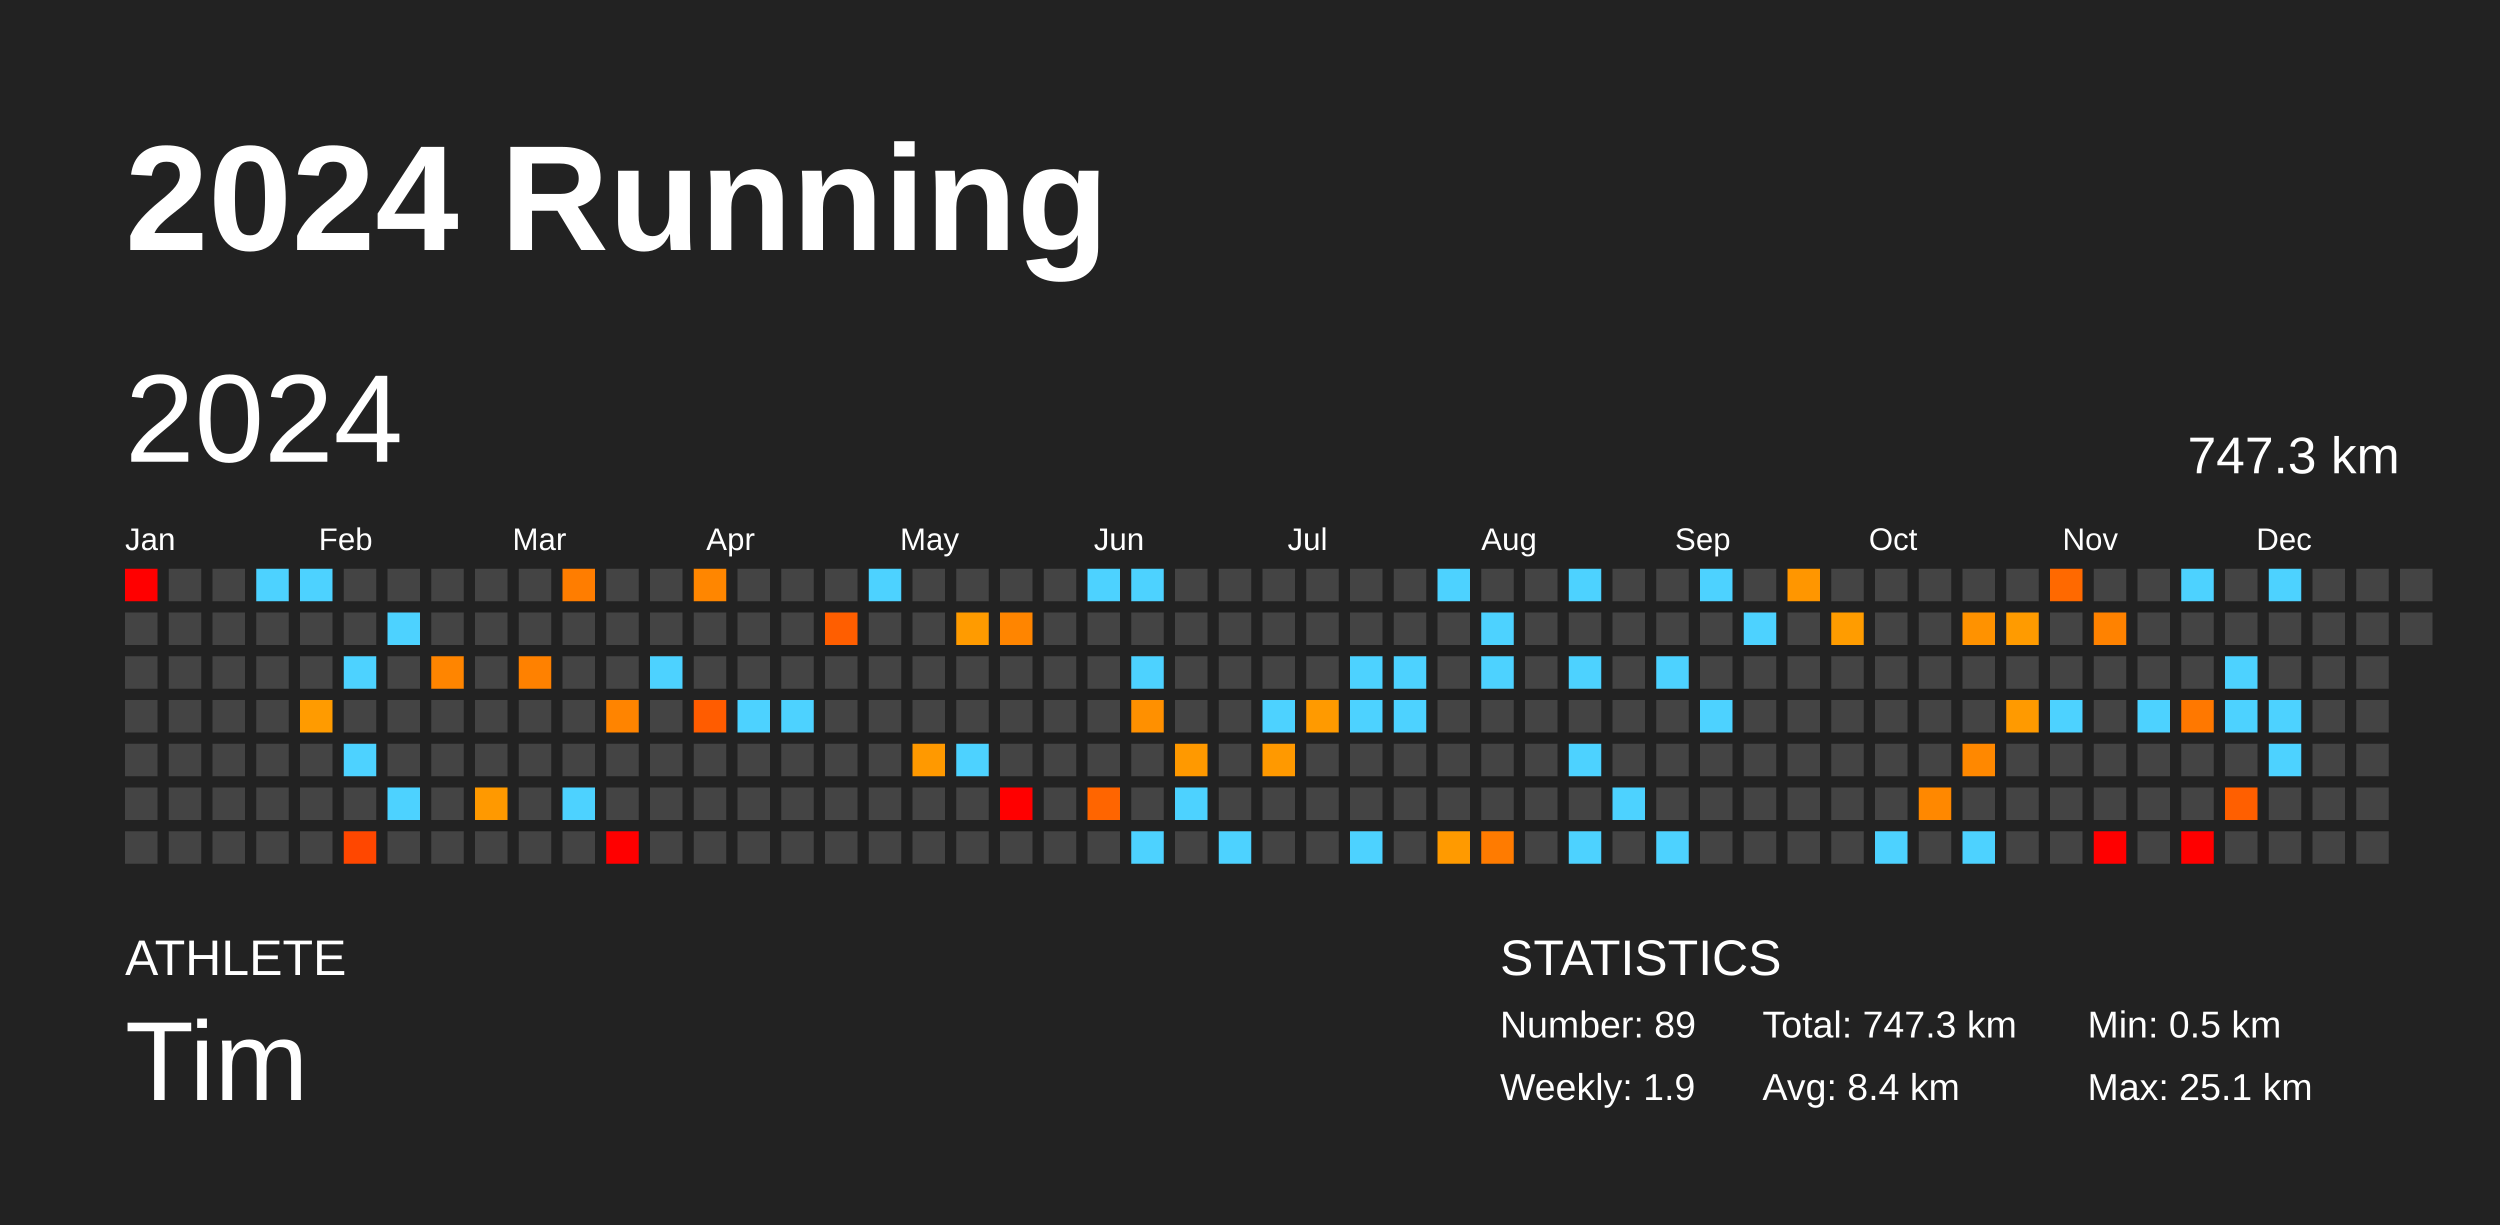
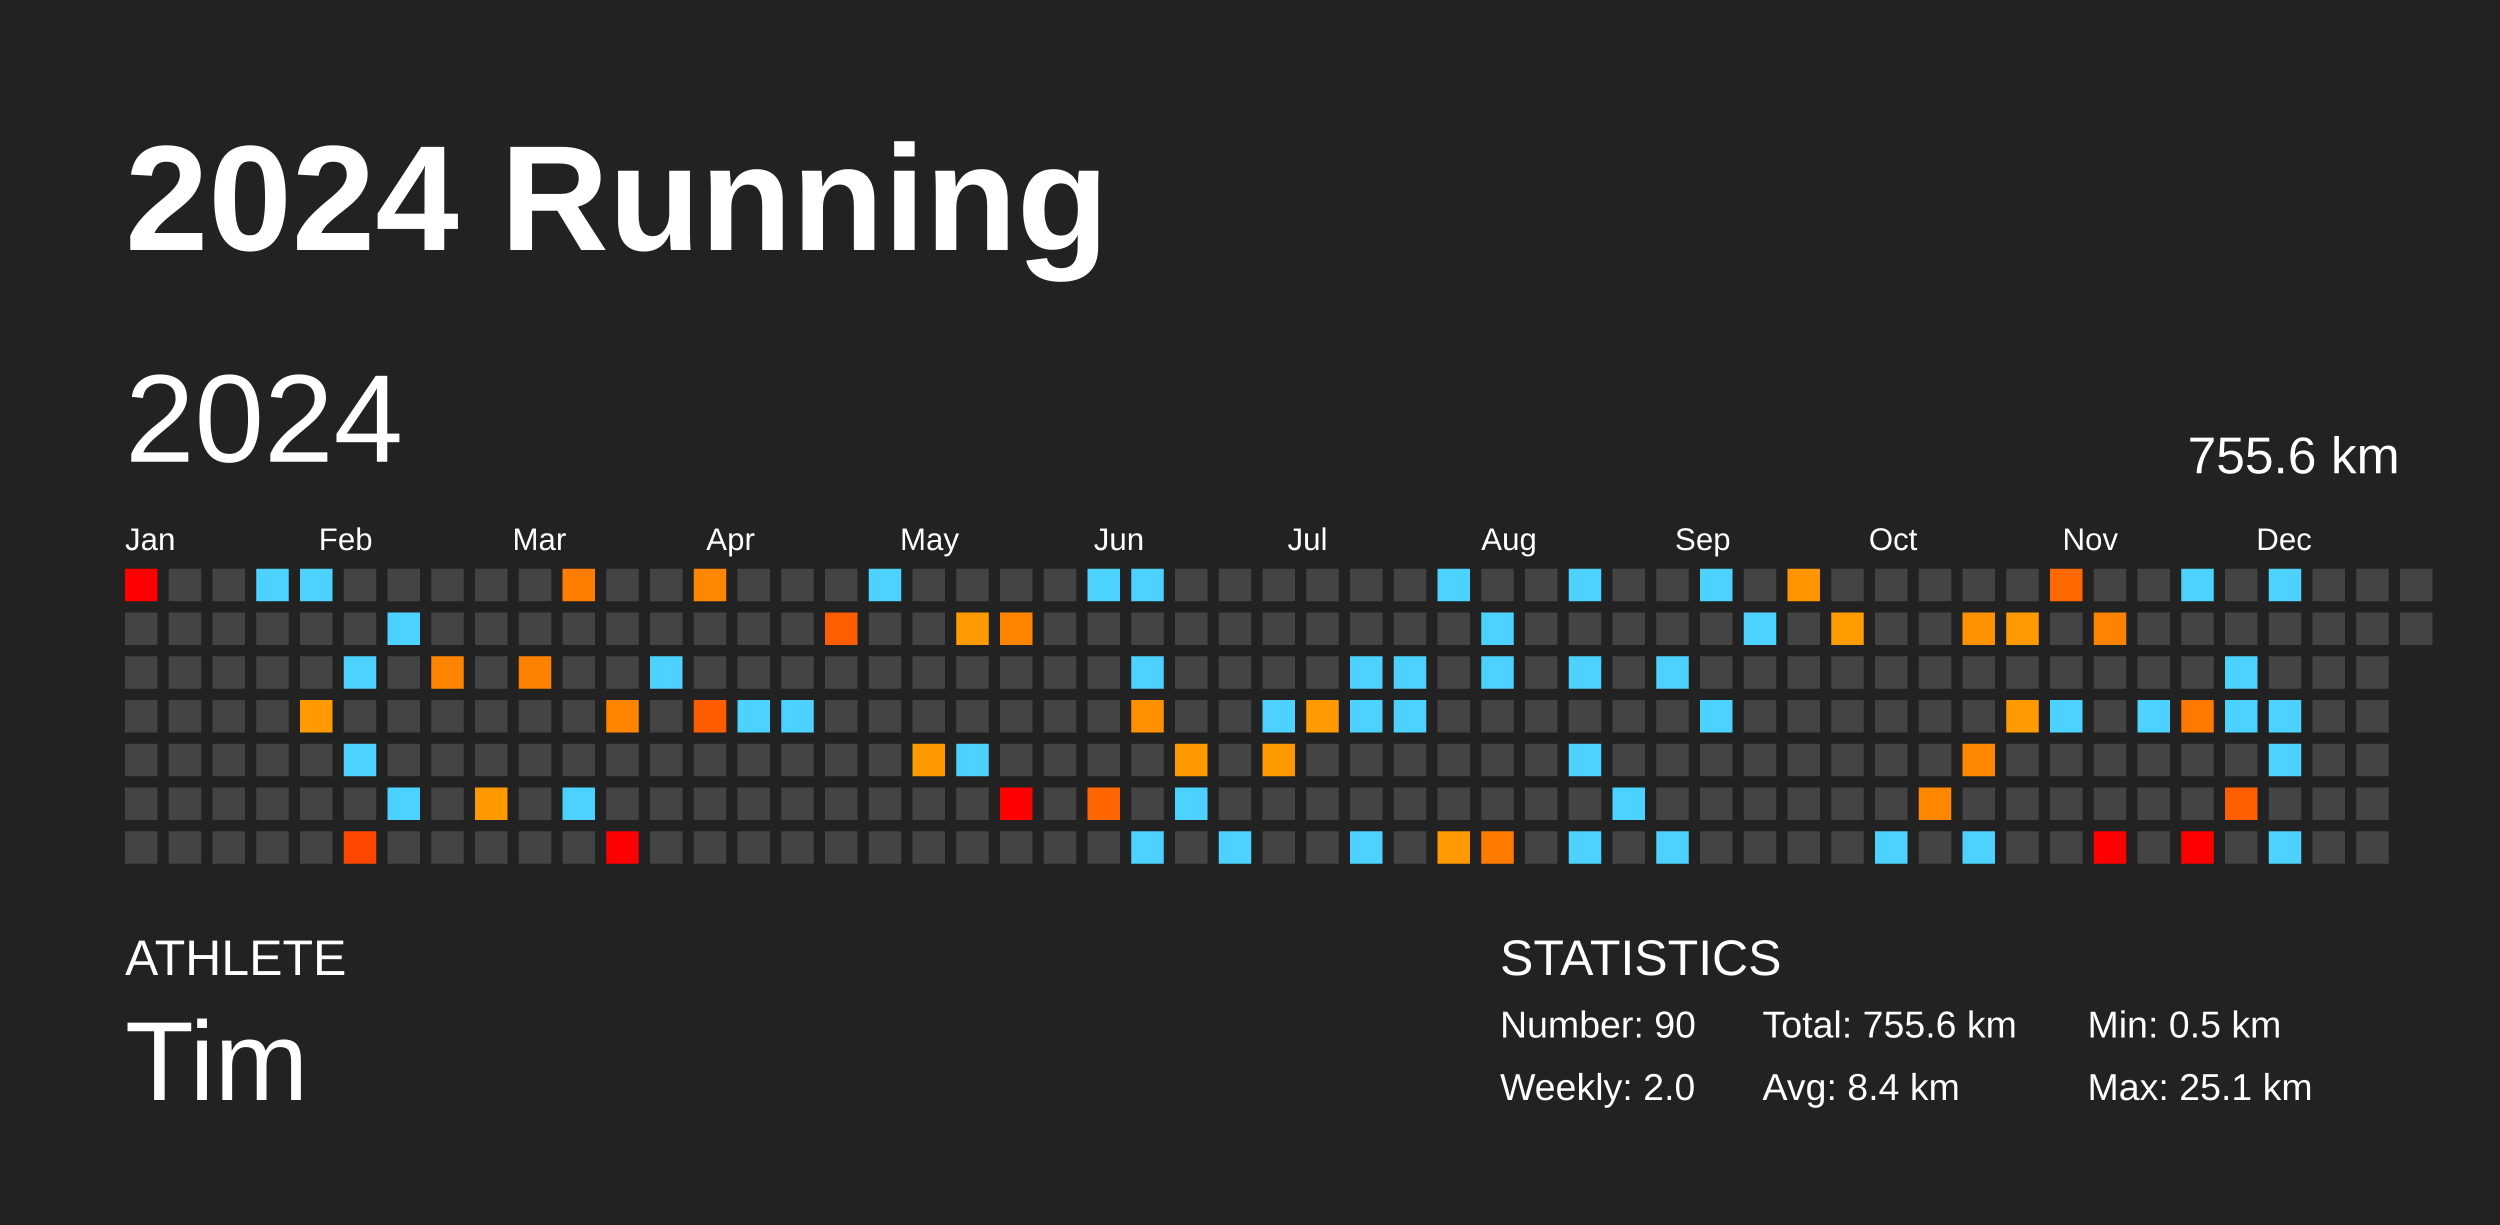
<svg xmlns="http://www.w3.org/2000/svg" baseProfile="full" height="98mm" version="1.1" viewBox="0,0,200,98" width="200mm">
  <defs />
  <rect fill="#222222" height="98" width="200" x="0" y="0" />
  <text fill="#FFFFFF" style="font-size:12px; font-family:Arial; font-weight:bold;" x="10" y="20">2024 Running</text>
  <text fill="#FFFFFF" style="font-size:4px; font-family:Arial" x="10" y="78">ATHLETE</text>
  <text fill="#FFFFFF" style="font-size:9px; font-family:Arial" x="10" y="88">Tim</text>
  <text fill="#FFFFFF" style="font-size:4px; font-family:Arial" x="120" y="78">STATISTICS</text>
-   <text fill="#FFFFFF" style="font-size:3px; font-family:Arial" x="120" y="83">Number: 89</text>
-   <text fill="#FFFFFF" style="font-size:3px; font-family:Arial" x="120" y="88">Weekly: 1.9</text>
-   <text fill="#FFFFFF" style="font-size:3px; font-family:Arial" x="141" y="83">Total: 747.3 km</text>
+   <text fill="#FFFFFF" style="font-size:3px; font-family:Arial" x="120" y="83">Number: 90</text>
+   <text fill="#FFFFFF" style="font-size:3px; font-family:Arial" x="120" y="88">Weekly: 2.0</text>
+   <text fill="#FFFFFF" style="font-size:3px; font-family:Arial" x="141" y="83">Total: 755.6 km</text>
  <text fill="#FFFFFF" style="font-size:3px; font-family:Arial" x="141" y="88">Avg: 8.4 km</text>
  <text fill="#FFFFFF" style="font-size:3px; font-family:Arial" x="167" y="83">Min: 0.5 km</text>
  <text fill="#FFFFFF" style="font-size:3px; font-family:Arial" x="167" y="88">Max: 25.1 km</text>
  <text dominant-baseline="hanging" fill="#FFFFFF" style="font-size:10.0px; font-family:Arial;" x="10" y="30">2024</text>
-   <text dominant-baseline="hanging" fill="#FFFFFF" style="font-size:4.125px; font-family:Arial;" x="175" y="35">747.3 km</text>
+   <text dominant-baseline="hanging" fill="#FFFFFF" style="font-size:4.125px; font-family:Arial;" x="175" y="35">755.6 km</text>
  <text fill="#FFFFFF" style="font-size:2.5px; font-family:Arial" x="10.0" y="44">Jan</text>
  <text fill="#FFFFFF" style="font-size:2.5px; font-family:Arial" x="25.5" y="44">Feb</text>
  <text fill="#FFFFFF" style="font-size:2.5px; font-family:Arial" x="41.0" y="44">Mar</text>
  <text fill="#FFFFFF" style="font-size:2.5px; font-family:Arial" x="56.5" y="44">Apr</text>
  <text fill="#FFFFFF" style="font-size:2.5px; font-family:Arial" x="72.0" y="44">May</text>
  <text fill="#FFFFFF" style="font-size:2.5px; font-family:Arial" x="87.5" y="44">Jun</text>
  <text fill="#FFFFFF" style="font-size:2.5px; font-family:Arial" x="103.0" y="44">Jul</text>
  <text fill="#FFFFFF" style="font-size:2.5px; font-family:Arial" x="118.5" y="44">Aug</text>
  <text fill="#FFFFFF" style="font-size:2.5px; font-family:Arial" x="134.0" y="44">Sep</text>
  <text fill="#FFFFFF" style="font-size:2.5px; font-family:Arial" x="149.5" y="44">Oct</text>
  <text fill="#FFFFFF" style="font-size:2.5px; font-family:Arial" x="165.0" y="44">Nov</text>
  <text fill="#FFFFFF" style="font-size:2.5px; font-family:Arial" x="180.5" y="44">Dec</text>
  <rect fill="red" height="2.6" width="2.6" x="10.0" y="45.5" />
  <rect fill="#444444" height="2.6" width="2.6" x="10.0" y="49.0" />
  <rect fill="#444444" height="2.6" width="2.6" x="10.0" y="52.5" />
  <rect fill="#444444" height="2.6" width="2.6" x="10.0" y="56.0" />
  <rect fill="#444444" height="2.6" width="2.6" x="10.0" y="59.5" />
  <rect fill="#444444" height="2.6" width="2.6" x="10.0" y="63.0" />
  <rect fill="#444444" height="2.6" width="2.6" x="10.0" y="66.5" />
  <rect fill="#444444" height="2.6" width="2.6" x="13.5" y="45.5" />
  <rect fill="#444444" height="2.6" width="2.6" x="13.5" y="49.0" />
  <rect fill="#444444" height="2.6" width="2.6" x="13.5" y="52.5" />
  <rect fill="#444444" height="2.6" width="2.6" x="13.5" y="56.0" />
  <rect fill="#444444" height="2.6" width="2.6" x="13.5" y="59.5" />
  <rect fill="#444444" height="2.6" width="2.6" x="13.5" y="63.0" />
  <rect fill="#444444" height="2.6" width="2.6" x="13.5" y="66.5" />
  <rect fill="#444444" height="2.6" width="2.6" x="17.0" y="45.5" />
  <rect fill="#444444" height="2.6" width="2.6" x="17.0" y="49.0" />
  <rect fill="#444444" height="2.6" width="2.6" x="17.0" y="52.5" />
  <rect fill="#444444" height="2.6" width="2.6" x="17.0" y="56.0" />
  <rect fill="#444444" height="2.6" width="2.6" x="17.0" y="59.5" />
  <rect fill="#444444" height="2.6" width="2.6" x="17.0" y="63.0" />
  <rect fill="#444444" height="2.6" width="2.6" x="17.0" y="66.5" />
  <rect fill="#4dd2ff" height="2.6" width="2.6" x="20.5" y="45.5" />
  <rect fill="#444444" height="2.6" width="2.6" x="20.5" y="49.0" />
  <rect fill="#444444" height="2.6" width="2.6" x="20.5" y="52.5" />
  <rect fill="#444444" height="2.6" width="2.6" x="20.5" y="56.0" />
  <rect fill="#444444" height="2.6" width="2.6" x="20.5" y="59.5" />
  <rect fill="#444444" height="2.6" width="2.6" x="20.5" y="63.0" />
  <rect fill="#444444" height="2.6" width="2.6" x="20.5" y="66.5" />
  <rect fill="#4dd2ff" height="2.6" width="2.6" x="24.0" y="45.5" />
  <rect fill="#444444" height="2.6" width="2.6" x="24.0" y="49.0" />
  <rect fill="#444444" height="2.6" width="2.6" x="24.0" y="52.5" />
  <rect fill="#ff9b00" height="2.6" width="2.6" x="24.0" y="56.0" />
  <rect fill="#444444" height="2.6" width="2.6" x="24.0" y="59.5" />
  <rect fill="#444444" height="2.6" width="2.6" x="24.0" y="63.0" />
  <rect fill="#444444" height="2.6" width="2.6" x="24.0" y="66.5" />
  <rect fill="#444444" height="2.6" width="2.6" x="27.5" y="45.5" />
  <rect fill="#444444" height="2.6" width="2.6" x="27.5" y="49.0" />
  <rect fill="#4dd2ff" height="2.6" width="2.6" x="27.5" y="52.5" />
  <rect fill="#444444" height="2.6" width="2.6" x="27.5" y="56.0" />
  <rect fill="#4dd2ff" height="2.6" width="2.6" x="27.5" y="59.5" />
  <rect fill="#444444" height="2.6" width="2.6" x="27.5" y="63.0" />
  <rect fill="#ff4700" height="2.6" width="2.6" x="27.5" y="66.5" />
  <rect fill="#444444" height="2.6" width="2.6" x="31.0" y="45.5" />
  <rect fill="#4dd2ff" height="2.6" width="2.6" x="31.0" y="49.0" />
  <rect fill="#444444" height="2.6" width="2.6" x="31.0" y="52.5" />
  <rect fill="#444444" height="2.6" width="2.6" x="31.0" y="56.0" />
  <rect fill="#444444" height="2.6" width="2.6" x="31.0" y="59.5" />
  <rect fill="#4dd2ff" height="2.6" width="2.6" x="31.0" y="63.0" />
  <rect fill="#444444" height="2.6" width="2.6" x="31.0" y="66.5" />
  <rect fill="#444444" height="2.6" width="2.6" x="34.5" y="45.5" />
  <rect fill="#444444" height="2.6" width="2.6" x="34.5" y="49.0" />
  <rect fill="#ff8500" height="2.6" width="2.6" x="34.5" y="52.5" />
  <rect fill="#444444" height="2.6" width="2.6" x="34.5" y="56.0" />
  <rect fill="#444444" height="2.6" width="2.6" x="34.5" y="59.5" />
  <rect fill="#444444" height="2.6" width="2.6" x="34.5" y="63.0" />
  <rect fill="#444444" height="2.6" width="2.6" x="34.5" y="66.5" />
  <rect fill="#444444" height="2.6" width="2.6" x="38.0" y="45.5" />
  <rect fill="#444444" height="2.6" width="2.6" x="38.0" y="49.0" />
  <rect fill="#444444" height="2.6" width="2.6" x="38.0" y="52.5" />
  <rect fill="#444444" height="2.6" width="2.6" x="38.0" y="56.0" />
  <rect fill="#444444" height="2.6" width="2.6" x="38.0" y="59.5" />
  <rect fill="#ff9900" height="2.6" width="2.6" x="38.0" y="63.0" />
  <rect fill="#444444" height="2.6" width="2.6" x="38.0" y="66.5" />
  <rect fill="#444444" height="2.6" width="2.6" x="41.5" y="45.5" />
  <rect fill="#444444" height="2.6" width="2.6" x="41.5" y="49.0" />
  <rect fill="#ff8100" height="2.6" width="2.6" x="41.5" y="52.5" />
  <rect fill="#444444" height="2.6" width="2.6" x="41.5" y="56.0" />
  <rect fill="#444444" height="2.6" width="2.6" x="41.5" y="59.5" />
  <rect fill="#444444" height="2.6" width="2.6" x="41.5" y="63.0" />
  <rect fill="#444444" height="2.6" width="2.6" x="41.5" y="66.5" />
  <rect fill="#ff7d00" height="2.6" width="2.6" x="45.0" y="45.5" />
  <rect fill="#444444" height="2.6" width="2.6" x="45.0" y="49.0" />
  <rect fill="#444444" height="2.6" width="2.6" x="45.0" y="52.5" />
  <rect fill="#444444" height="2.6" width="2.6" x="45.0" y="56.0" />
  <rect fill="#444444" height="2.6" width="2.6" x="45.0" y="59.5" />
  <rect fill="#4dd2ff" height="2.6" width="2.6" x="45.0" y="63.0" />
  <rect fill="#444444" height="2.6" width="2.6" x="45.0" y="66.5" />
  <rect fill="#444444" height="2.6" width="2.6" x="48.5" y="45.5" />
  <rect fill="#444444" height="2.6" width="2.6" x="48.5" y="49.0" />
  <rect fill="#444444" height="2.6" width="2.6" x="48.5" y="52.5" />
  <rect fill="#ff8400" height="2.6" width="2.6" x="48.5" y="56.0" />
  <rect fill="#444444" height="2.6" width="2.6" x="48.5" y="59.5" />
  <rect fill="#444444" height="2.6" width="2.6" x="48.5" y="63.0" />
  <rect fill="red" height="2.6" width="2.6" x="48.5" y="66.5" />
  <rect fill="#444444" height="2.6" width="2.6" x="52.0" y="45.5" />
  <rect fill="#444444" height="2.6" width="2.6" x="52.0" y="49.0" />
  <rect fill="#4dd2ff" height="2.6" width="2.6" x="52.0" y="52.5" />
  <rect fill="#444444" height="2.6" width="2.6" x="52.0" y="56.0" />
  <rect fill="#444444" height="2.6" width="2.6" x="52.0" y="59.5" />
  <rect fill="#444444" height="2.6" width="2.6" x="52.0" y="63.0" />
  <rect fill="#444444" height="2.6" width="2.6" x="52.0" y="66.5" />
  <rect fill="#ff8600" height="2.6" width="2.6" x="55.5" y="45.5" />
  <rect fill="#444444" height="2.6" width="2.6" x="55.5" y="49.0" />
  <rect fill="#444444" height="2.6" width="2.6" x="55.5" y="52.5" />
  <rect fill="#ff5c00" height="2.6" width="2.6" x="55.5" y="56.0" />
  <rect fill="#444444" height="2.6" width="2.6" x="55.5" y="59.5" />
  <rect fill="#444444" height="2.6" width="2.6" x="55.5" y="63.0" />
  <rect fill="#444444" height="2.6" width="2.6" x="55.5" y="66.5" />
  <rect fill="#444444" height="2.6" width="2.6" x="59.0" y="45.5" />
  <rect fill="#444444" height="2.6" width="2.6" x="59.0" y="49.0" />
  <rect fill="#444444" height="2.6" width="2.6" x="59.0" y="52.5" />
  <rect fill="#4dd2ff" height="2.6" width="2.6" x="59.0" y="56.0" />
  <rect fill="#444444" height="2.6" width="2.6" x="59.0" y="59.5" />
  <rect fill="#444444" height="2.6" width="2.6" x="59.0" y="63.0" />
  <rect fill="#444444" height="2.6" width="2.6" x="59.0" y="66.5" />
  <rect fill="#444444" height="2.6" width="2.6" x="62.5" y="45.5" />
  <rect fill="#444444" height="2.6" width="2.6" x="62.5" y="49.0" />
  <rect fill="#444444" height="2.6" width="2.6" x="62.5" y="52.5" />
  <rect fill="#4dd2ff" height="2.6" width="2.6" x="62.5" y="56.0" />
  <rect fill="#444444" height="2.6" width="2.6" x="62.5" y="59.5" />
  <rect fill="#444444" height="2.6" width="2.6" x="62.5" y="63.0" />
  <rect fill="#444444" height="2.6" width="2.6" x="62.5" y="66.5" />
  <rect fill="#444444" height="2.6" width="2.6" x="66.0" y="45.5" />
  <rect fill="#ff5e00" height="2.6" width="2.6" x="66.0" y="49.0" />
  <rect fill="#444444" height="2.6" width="2.6" x="66.0" y="52.5" />
  <rect fill="#444444" height="2.6" width="2.6" x="66.0" y="56.0" />
  <rect fill="#444444" height="2.6" width="2.6" x="66.0" y="59.5" />
  <rect fill="#444444" height="2.6" width="2.6" x="66.0" y="63.0" />
  <rect fill="#444444" height="2.6" width="2.6" x="66.0" y="66.5" />
  <rect fill="#4dd2ff" height="2.6" width="2.6" x="69.5" y="45.5" />
  <rect fill="#444444" height="2.6" width="2.6" x="69.5" y="49.0" />
  <rect fill="#444444" height="2.6" width="2.6" x="69.5" y="52.5" />
  <rect fill="#444444" height="2.6" width="2.6" x="69.5" y="56.0" />
  <rect fill="#444444" height="2.6" width="2.6" x="69.5" y="59.5" />
  <rect fill="#444444" height="2.6" width="2.6" x="69.5" y="63.0" />
  <rect fill="#444444" height="2.6" width="2.6" x="69.5" y="66.5" />
  <rect fill="#444444" height="2.6" width="2.6" x="73.0" y="45.5" />
  <rect fill="#444444" height="2.6" width="2.6" x="73.0" y="49.0" />
  <rect fill="#444444" height="2.6" width="2.6" x="73.0" y="52.5" />
  <rect fill="#444444" height="2.6" width="2.6" x="73.0" y="56.0" />
  <rect fill="#ff9900" height="2.6" width="2.6" x="73.0" y="59.5" />
  <rect fill="#444444" height="2.6" width="2.6" x="73.0" y="63.0" />
  <rect fill="#444444" height="2.6" width="2.6" x="73.0" y="66.5" />
  <rect fill="#444444" height="2.6" width="2.6" x="76.5" y="45.5" />
  <rect fill="#ff9b00" height="2.6" width="2.6" x="76.5" y="49.0" />
  <rect fill="#444444" height="2.6" width="2.6" x="76.5" y="52.5" />
  <rect fill="#444444" height="2.6" width="2.6" x="76.5" y="56.0" />
  <rect fill="#4dd2ff" height="2.6" width="2.6" x="76.5" y="59.5" />
  <rect fill="#444444" height="2.6" width="2.6" x="76.5" y="63.0" />
  <rect fill="#444444" height="2.6" width="2.6" x="76.5" y="66.5" />
  <rect fill="#444444" height="2.6" width="2.6" x="80.0" y="45.5" />
  <rect fill="#ff8500" height="2.6" width="2.6" x="80.0" y="49.0" />
  <rect fill="#444444" height="2.6" width="2.6" x="80.0" y="52.5" />
  <rect fill="#444444" height="2.6" width="2.6" x="80.0" y="56.0" />
  <rect fill="#444444" height="2.6" width="2.6" x="80.0" y="59.5" />
  <rect fill="red" height="2.6" width="2.6" x="80.0" y="63.0" />
  <rect fill="#444444" height="2.6" width="2.6" x="80.0" y="66.5" />
  <rect fill="#444444" height="2.6" width="2.6" x="83.5" y="45.5" />
  <rect fill="#444444" height="2.6" width="2.6" x="83.5" y="49.0" />
  <rect fill="#444444" height="2.6" width="2.6" x="83.5" y="52.5" />
  <rect fill="#444444" height="2.6" width="2.6" x="83.5" y="56.0" />
  <rect fill="#444444" height="2.6" width="2.6" x="83.5" y="59.5" />
  <rect fill="#444444" height="2.6" width="2.6" x="83.5" y="63.0" />
  <rect fill="#444444" height="2.6" width="2.6" x="83.5" y="66.5" />
  <rect fill="#4dd2ff" height="2.6" width="2.6" x="87.0" y="45.5" />
  <rect fill="#444444" height="2.6" width="2.6" x="87.0" y="49.0" />
  <rect fill="#444444" height="2.6" width="2.6" x="87.0" y="52.5" />
  <rect fill="#444444" height="2.6" width="2.6" x="87.0" y="56.0" />
  <rect fill="#444444" height="2.6" width="2.6" x="87.0" y="59.5" />
  <rect fill="#ff6500" height="2.6" width="2.6" x="87.0" y="63.0" />
  <rect fill="#444444" height="2.6" width="2.6" x="87.0" y="66.5" />
  <rect fill="#4dd2ff" height="2.6" width="2.6" x="90.5" y="45.5" />
  <rect fill="#444444" height="2.6" width="2.6" x="90.5" y="49.0" />
  <rect fill="#4dd2ff" height="2.6" width="2.6" x="90.5" y="52.5" />
  <rect fill="#ff9000" height="2.6" width="2.6" x="90.5" y="56.0" />
  <rect fill="#444444" height="2.6" width="2.6" x="90.5" y="59.5" />
  <rect fill="#444444" height="2.6" width="2.6" x="90.5" y="63.0" />
  <rect fill="#4dd2ff" height="2.6" width="2.6" x="90.5" y="66.5" />
  <rect fill="#444444" height="2.6" width="2.6" x="94.0" y="45.5" />
  <rect fill="#444444" height="2.6" width="2.6" x="94.0" y="49.0" />
  <rect fill="#444444" height="2.6" width="2.6" x="94.0" y="52.5" />
  <rect fill="#444444" height="2.6" width="2.6" x="94.0" y="56.0" />
  <rect fill="#ff9900" height="2.6" width="2.6" x="94.0" y="59.5" />
  <rect fill="#4dd2ff" height="2.6" width="2.6" x="94.0" y="63.0" />
  <rect fill="#444444" height="2.6" width="2.6" x="94.0" y="66.5" />
  <rect fill="#444444" height="2.6" width="2.6" x="97.5" y="45.5" />
  <rect fill="#444444" height="2.6" width="2.6" x="97.5" y="49.0" />
  <rect fill="#444444" height="2.6" width="2.6" x="97.5" y="52.5" />
  <rect fill="#444444" height="2.6" width="2.6" x="97.5" y="56.0" />
  <rect fill="#444444" height="2.6" width="2.6" x="97.5" y="59.5" />
  <rect fill="#444444" height="2.6" width="2.6" x="97.5" y="63.0" />
  <rect fill="#4dd2ff" height="2.6" width="2.6" x="97.5" y="66.5" />
  <rect fill="#444444" height="2.6" width="2.6" x="101.0" y="45.5" />
  <rect fill="#444444" height="2.6" width="2.6" x="101.0" y="49.0" />
  <rect fill="#444444" height="2.6" width="2.6" x="101.0" y="52.5" />
  <rect fill="#4dd2ff" height="2.6" width="2.6" x="101.0" y="56.0" />
  <rect fill="#ff9900" height="2.6" width="2.6" x="101.0" y="59.5" />
  <rect fill="#444444" height="2.6" width="2.6" x="101.0" y="63.0" />
  <rect fill="#444444" height="2.6" width="2.6" x="101.0" y="66.5" />
  <rect fill="#444444" height="2.6" width="2.6" x="104.5" y="45.5" />
  <rect fill="#444444" height="2.6" width="2.6" x="104.5" y="49.0" />
  <rect fill="#444444" height="2.6" width="2.6" x="104.5" y="52.5" />
  <rect fill="#ff9a00" height="2.6" width="2.6" x="104.5" y="56.0" />
  <rect fill="#444444" height="2.6" width="2.6" x="104.5" y="59.5" />
  <rect fill="#444444" height="2.6" width="2.6" x="104.5" y="63.0" />
  <rect fill="#444444" height="2.6" width="2.6" x="104.5" y="66.5" />
  <rect fill="#444444" height="2.6" width="2.6" x="108.0" y="45.5" />
  <rect fill="#444444" height="2.6" width="2.6" x="108.0" y="49.0" />
  <rect fill="#4dd2ff" height="2.6" width="2.6" x="108.0" y="52.5" />
  <rect fill="#4dd2ff" height="2.6" width="2.6" x="108.0" y="56.0" />
  <rect fill="#444444" height="2.6" width="2.6" x="108.0" y="59.5" />
  <rect fill="#444444" height="2.6" width="2.6" x="108.0" y="63.0" />
  <rect fill="#4dd2ff" height="2.6" width="2.6" x="108.0" y="66.5" />
  <rect fill="#444444" height="2.6" width="2.6" x="111.5" y="45.5" />
  <rect fill="#444444" height="2.6" width="2.6" x="111.5" y="49.0" />
  <rect fill="#4dd2ff" height="2.6" width="2.6" x="111.5" y="52.5" />
  <rect fill="#4dd2ff" height="2.6" width="2.6" x="111.5" y="56.0" />
  <rect fill="#444444" height="2.6" width="2.6" x="111.5" y="59.5" />
  <rect fill="#444444" height="2.6" width="2.6" x="111.5" y="63.0" />
  <rect fill="#444444" height="2.6" width="2.6" x="111.5" y="66.5" />
  <rect fill="#4dd2ff" height="2.6" width="2.6" x="115.0" y="45.5" />
  <rect fill="#444444" height="2.6" width="2.6" x="115.0" y="49.0" />
  <rect fill="#444444" height="2.6" width="2.6" x="115.0" y="52.5" />
  <rect fill="#444444" height="2.6" width="2.6" x="115.0" y="56.0" />
  <rect fill="#444444" height="2.6" width="2.6" x="115.0" y="59.5" />
  <rect fill="#444444" height="2.6" width="2.6" x="115.0" y="63.0" />
  <rect fill="#ff9a00" height="2.6" width="2.6" x="115.0" y="66.5" />
  <rect fill="#444444" height="2.6" width="2.6" x="118.5" y="45.5" />
  <rect fill="#4dd2ff" height="2.6" width="2.6" x="118.5" y="49.0" />
  <rect fill="#4dd2ff" height="2.6" width="2.6" x="118.5" y="52.5" />
  <rect fill="#444444" height="2.6" width="2.6" x="118.5" y="56.0" />
  <rect fill="#444444" height="2.6" width="2.6" x="118.5" y="59.5" />
  <rect fill="#444444" height="2.6" width="2.6" x="118.5" y="63.0" />
  <rect fill="#ff7b00" height="2.6" width="2.6" x="118.5" y="66.5" />
  <rect fill="#444444" height="2.6" width="2.6" x="122.0" y="45.5" />
  <rect fill="#444444" height="2.6" width="2.6" x="122.0" y="49.0" />
  <rect fill="#444444" height="2.6" width="2.6" x="122.0" y="52.5" />
  <rect fill="#444444" height="2.6" width="2.6" x="122.0" y="56.0" />
  <rect fill="#444444" height="2.6" width="2.6" x="122.0" y="59.5" />
  <rect fill="#444444" height="2.6" width="2.6" x="122.0" y="63.0" />
  <rect fill="#444444" height="2.6" width="2.6" x="122.0" y="66.5" />
  <rect fill="#4dd2ff" height="2.6" width="2.6" x="125.5" y="45.5" />
  <rect fill="#444444" height="2.6" width="2.6" x="125.5" y="49.0" />
  <rect fill="#4dd2ff" height="2.6" width="2.6" x="125.5" y="52.5" />
  <rect fill="#444444" height="2.6" width="2.6" x="125.5" y="56.0" />
  <rect fill="#4dd2ff" height="2.6" width="2.6" x="125.5" y="59.5" />
  <rect fill="#444444" height="2.6" width="2.6" x="125.5" y="63.0" />
  <rect fill="#4dd2ff" height="2.6" width="2.6" x="125.5" y="66.5" />
  <rect fill="#444444" height="2.6" width="2.6" x="129.0" y="45.5" />
  <rect fill="#444444" height="2.6" width="2.6" x="129.0" y="49.0" />
  <rect fill="#444444" height="2.6" width="2.6" x="129.0" y="52.5" />
  <rect fill="#444444" height="2.6" width="2.6" x="129.0" y="56.0" />
  <rect fill="#444444" height="2.6" width="2.6" x="129.0" y="59.5" />
  <rect fill="#4dd2ff" height="2.6" width="2.6" x="129.0" y="63.0" />
  <rect fill="#444444" height="2.6" width="2.6" x="129.0" y="66.5" />
  <rect fill="#444444" height="2.6" width="2.6" x="132.5" y="45.5" />
  <rect fill="#444444" height="2.6" width="2.6" x="132.5" y="49.0" />
  <rect fill="#4dd2ff" height="2.6" width="2.6" x="132.5" y="52.5" />
  <rect fill="#444444" height="2.6" width="2.6" x="132.5" y="56.0" />
  <rect fill="#444444" height="2.6" width="2.6" x="132.5" y="59.5" />
  <rect fill="#444444" height="2.6" width="2.6" x="132.5" y="63.0" />
  <rect fill="#4dd2ff" height="2.6" width="2.6" x="132.5" y="66.5" />
  <rect fill="#4dd2ff" height="2.6" width="2.6" x="136.0" y="45.5" />
  <rect fill="#444444" height="2.6" width="2.6" x="136.0" y="49.0" />
  <rect fill="#444444" height="2.6" width="2.6" x="136.0" y="52.5" />
  <rect fill="#4dd2ff" height="2.6" width="2.6" x="136.0" y="56.0" />
  <rect fill="#444444" height="2.6" width="2.6" x="136.0" y="59.5" />
  <rect fill="#444444" height="2.6" width="2.6" x="136.0" y="63.0" />
  <rect fill="#444444" height="2.6" width="2.6" x="136.0" y="66.5" />
  <rect fill="#444444" height="2.6" width="2.6" x="139.5" y="45.5" />
  <rect fill="#4dd2ff" height="2.6" width="2.6" x="139.5" y="49.0" />
  <rect fill="#444444" height="2.6" width="2.6" x="139.5" y="52.5" />
  <rect fill="#444444" height="2.6" width="2.6" x="139.5" y="56.0" />
  <rect fill="#444444" height="2.6" width="2.6" x="139.5" y="59.5" />
  <rect fill="#444444" height="2.6" width="2.6" x="139.5" y="63.0" />
  <rect fill="#444444" height="2.6" width="2.6" x="139.5" y="66.5" />
  <rect fill="#ff9600" height="2.6" width="2.6" x="143.0" y="45.5" />
  <rect fill="#444444" height="2.6" width="2.6" x="143.0" y="49.0" />
  <rect fill="#444444" height="2.6" width="2.6" x="143.0" y="52.5" />
  <rect fill="#444444" height="2.6" width="2.6" x="143.0" y="56.0" />
  <rect fill="#444444" height="2.6" width="2.6" x="143.0" y="59.5" />
  <rect fill="#444444" height="2.6" width="2.6" x="143.0" y="63.0" />
  <rect fill="#444444" height="2.6" width="2.6" x="143.0" y="66.5" />
  <rect fill="#444444" height="2.6" width="2.6" x="146.5" y="45.5" />
  <rect fill="#ff9c00" height="2.6" width="2.6" x="146.5" y="49.0" />
  <rect fill="#444444" height="2.6" width="2.6" x="146.5" y="52.5" />
  <rect fill="#444444" height="2.6" width="2.6" x="146.5" y="56.0" />
  <rect fill="#444444" height="2.6" width="2.6" x="146.5" y="59.5" />
  <rect fill="#444444" height="2.6" width="2.6" x="146.5" y="63.0" />
  <rect fill="#444444" height="2.6" width="2.6" x="146.5" y="66.5" />
  <rect fill="#444444" height="2.6" width="2.6" x="150.0" y="45.5" />
  <rect fill="#444444" height="2.6" width="2.6" x="150.0" y="49.0" />
  <rect fill="#444444" height="2.6" width="2.6" x="150.0" y="52.5" />
  <rect fill="#444444" height="2.6" width="2.6" x="150.0" y="56.0" />
  <rect fill="#444444" height="2.6" width="2.6" x="150.0" y="59.5" />
  <rect fill="#444444" height="2.6" width="2.6" x="150.0" y="63.0" />
  <rect fill="#4dd2ff" height="2.6" width="2.6" x="150.0" y="66.5" />
  <rect fill="#444444" height="2.6" width="2.6" x="153.5" y="45.5" />
  <rect fill="#444444" height="2.6" width="2.6" x="153.5" y="49.0" />
  <rect fill="#444444" height="2.6" width="2.6" x="153.5" y="52.5" />
  <rect fill="#444444" height="2.6" width="2.6" x="153.5" y="56.0" />
  <rect fill="#444444" height="2.6" width="2.6" x="153.5" y="59.5" />
  <rect fill="#ff8800" height="2.6" width="2.6" x="153.5" y="63.0" />
  <rect fill="#444444" height="2.6" width="2.6" x="153.5" y="66.5" />
  <rect fill="#444444" height="2.6" width="2.6" x="157.0" y="45.5" />
  <rect fill="#ff9200" height="2.6" width="2.6" x="157.0" y="49.0" />
  <rect fill="#444444" height="2.6" width="2.6" x="157.0" y="52.5" />
  <rect fill="#444444" height="2.6" width="2.6" x="157.0" y="56.0" />
  <rect fill="#ff8800" height="2.6" width="2.6" x="157.0" y="59.5" />
  <rect fill="#444444" height="2.6" width="2.6" x="157.0" y="63.0" />
  <rect fill="#4dd2ff" height="2.6" width="2.6" x="157.0" y="66.5" />
  <rect fill="#444444" height="2.6" width="2.6" x="160.5" y="45.5" />
  <rect fill="#ff9b00" height="2.6" width="2.6" x="160.5" y="49.0" />
  <rect fill="#444444" height="2.6" width="2.6" x="160.5" y="52.5" />
  <rect fill="#ff9a00" height="2.6" width="2.6" x="160.5" y="56.0" />
  <rect fill="#444444" height="2.6" width="2.6" x="160.5" y="59.5" />
  <rect fill="#444444" height="2.6" width="2.6" x="160.5" y="63.0" />
  <rect fill="#444444" height="2.6" width="2.6" x="160.5" y="66.5" />
  <rect fill="#ff6900" height="2.6" width="2.6" x="164.0" y="45.5" />
  <rect fill="#444444" height="2.6" width="2.6" x="164.0" y="49.0" />
  <rect fill="#444444" height="2.6" width="2.6" x="164.0" y="52.5" />
  <rect fill="#4dd2ff" height="2.6" width="2.6" x="164.0" y="56.0" />
  <rect fill="#444444" height="2.6" width="2.6" x="164.0" y="59.5" />
  <rect fill="#444444" height="2.6" width="2.6" x="164.0" y="63.0" />
  <rect fill="#444444" height="2.6" width="2.6" x="164.0" y="66.5" />
  <rect fill="#444444" height="2.6" width="2.6" x="167.5" y="45.5" />
  <rect fill="#ff8200" height="2.6" width="2.6" x="167.5" y="49.0" />
  <rect fill="#444444" height="2.6" width="2.6" x="167.5" y="52.5" />
  <rect fill="#444444" height="2.6" width="2.6" x="167.5" y="56.0" />
  <rect fill="#444444" height="2.6" width="2.6" x="167.5" y="59.5" />
  <rect fill="#444444" height="2.6" width="2.6" x="167.5" y="63.0" />
  <rect fill="red" height="2.6" width="2.6" x="167.5" y="66.5" />
  <rect fill="#444444" height="2.6" width="2.6" x="171.0" y="45.5" />
  <rect fill="#444444" height="2.6" width="2.6" x="171.0" y="49.0" />
  <rect fill="#444444" height="2.6" width="2.6" x="171.0" y="52.5" />
  <rect fill="#4dd2ff" height="2.6" width="2.6" x="171.0" y="56.0" />
  <rect fill="#444444" height="2.6" width="2.6" x="171.0" y="59.5" />
  <rect fill="#444444" height="2.6" width="2.6" x="171.0" y="63.0" />
  <rect fill="#444444" height="2.6" width="2.6" x="171.0" y="66.5" />
  <rect fill="#4dd2ff" height="2.6" width="2.6" x="174.5" y="45.5" />
  <rect fill="#444444" height="2.6" width="2.6" x="174.5" y="49.0" />
  <rect fill="#444444" height="2.6" width="2.6" x="174.5" y="52.5" />
  <rect fill="#ff7800" height="2.6" width="2.6" x="174.5" y="56.0" />
  <rect fill="#444444" height="2.6" width="2.6" x="174.5" y="59.5" />
  <rect fill="#444444" height="2.6" width="2.6" x="174.5" y="63.0" />
  <rect fill="red" height="2.6" width="2.6" x="174.5" y="66.5" />
  <rect fill="#444444" height="2.6" width="2.6" x="178.0" y="45.5" />
  <rect fill="#444444" height="2.6" width="2.6" x="178.0" y="49.0" />
  <rect fill="#4dd2ff" height="2.6" width="2.6" x="178.0" y="52.5" />
  <rect fill="#4dd2ff" height="2.6" width="2.6" x="178.0" y="56.0" />
  <rect fill="#444444" height="2.6" width="2.6" x="178.0" y="59.5" />
  <rect fill="#ff5f00" height="2.6" width="2.6" x="178.0" y="63.0" />
  <rect fill="#444444" height="2.6" width="2.6" x="178.0" y="66.5" />
  <rect fill="#4dd2ff" height="2.6" width="2.6" x="181.5" y="45.5" />
  <rect fill="#444444" height="2.6" width="2.6" x="181.5" y="49.0" />
  <rect fill="#444444" height="2.6" width="2.6" x="181.5" y="52.5" />
  <rect fill="#4dd2ff" height="2.6" width="2.6" x="181.5" y="56.0" />
  <rect fill="#4dd2ff" height="2.6" width="2.6" x="181.5" y="59.5" />
  <rect fill="#444444" height="2.6" width="2.6" x="181.5" y="63.0" />
-   <rect fill="#444444" height="2.6" width="2.6" x="181.5" y="66.5" />
+   <rect fill="#4dd2ff" height="2.6" width="2.6" x="181.5" y="66.5" />
  <rect fill="#444444" height="2.6" width="2.6" x="185.0" y="45.5" />
  <rect fill="#444444" height="2.6" width="2.6" x="185.0" y="49.0" />
  <rect fill="#444444" height="2.6" width="2.6" x="185.0" y="52.5" />
  <rect fill="#444444" height="2.6" width="2.6" x="185.0" y="56.0" />
  <rect fill="#444444" height="2.6" width="2.6" x="185.0" y="59.5" />
  <rect fill="#444444" height="2.6" width="2.6" x="185.0" y="63.0" />
  <rect fill="#444444" height="2.6" width="2.6" x="185.0" y="66.5" />
  <rect fill="#444444" height="2.6" width="2.6" x="188.5" y="45.5" />
  <rect fill="#444444" height="2.6" width="2.6" x="188.5" y="49.0" />
  <rect fill="#444444" height="2.6" width="2.6" x="188.5" y="52.5" />
  <rect fill="#444444" height="2.6" width="2.6" x="188.5" y="56.0" />
  <rect fill="#444444" height="2.6" width="2.6" x="188.5" y="59.5" />
  <rect fill="#444444" height="2.6" width="2.6" x="188.5" y="63.0" />
  <rect fill="#444444" height="2.6" width="2.6" x="188.5" y="66.5" />
  <rect fill="#444444" height="2.6" width="2.6" x="192.0" y="45.5" />
  <rect fill="#444444" height="2.6" width="2.6" x="192.0" y="49.0" />
</svg>
